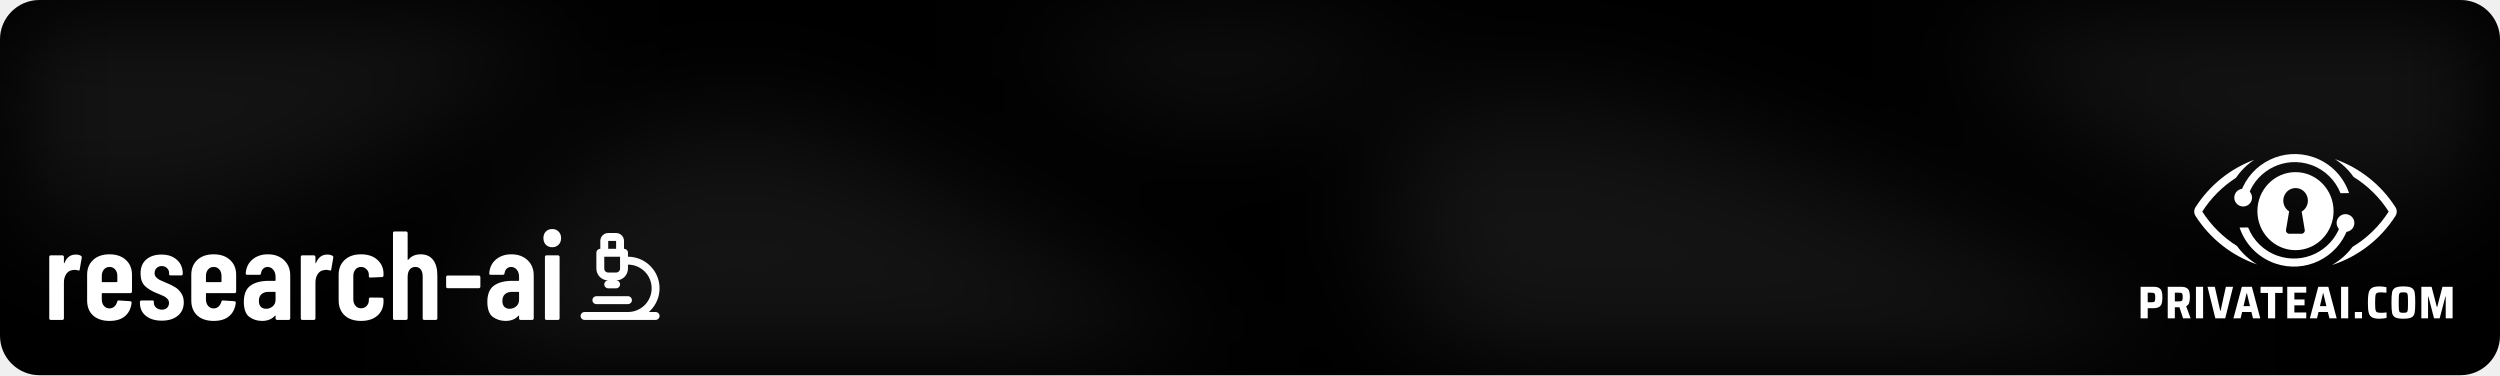
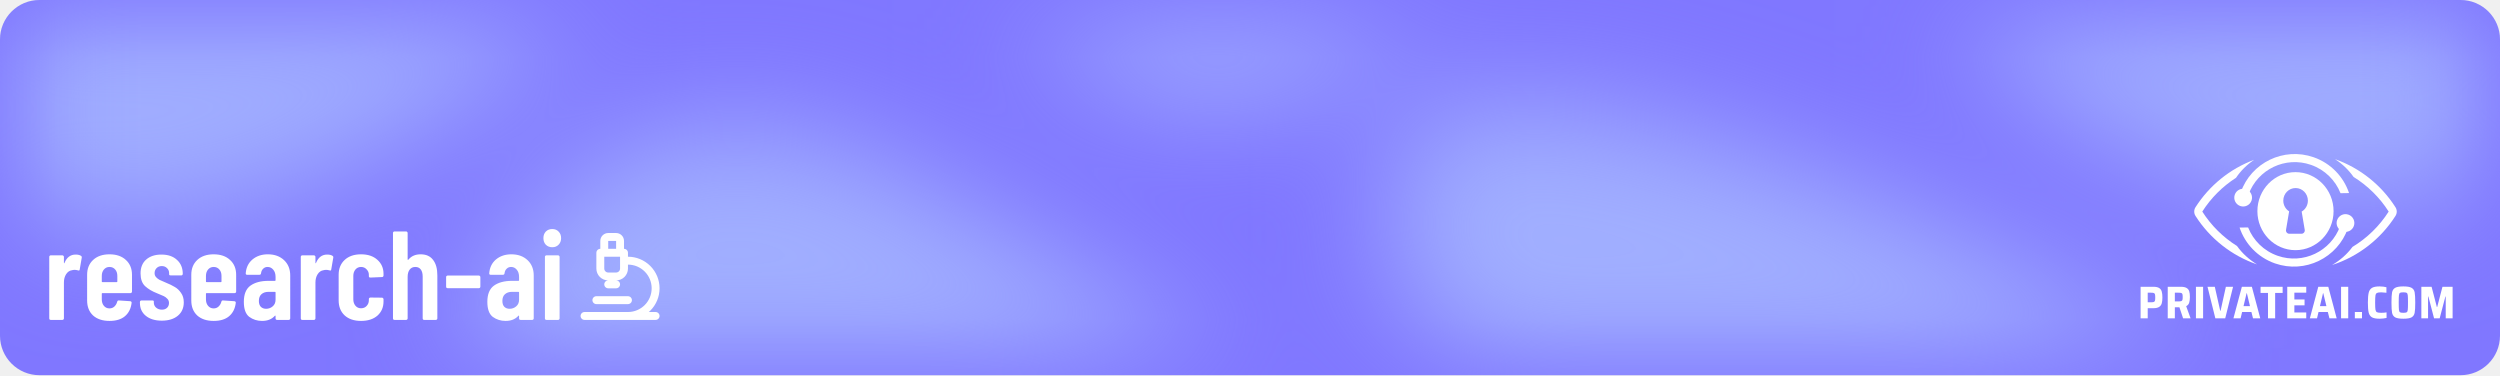
<svg xmlns="http://www.w3.org/2000/svg" width="633" height="95" viewBox="0 0 633 95" fill="none">
-   <rect width="633" height="95" rx="10" fill="black" />
-   <mask id="mask0_5_74" style="mask-type:alpha" maskUnits="userSpaceOnUse" x="0" y="0" width="633" height="95">
+   <rect width="633" height="95" rx="10" fill="#8077FF" />
+   <mask id="mask0_7_162" style="mask-type:alpha" maskUnits="userSpaceOnUse" x="0" y="0" width="633" height="95">
    <rect width="633" height="95" rx="10" fill="white" />
  </mask>
-   <g mask="url(#mask0_5_74)">
-     <g filter="url(#filter0_f_5_74)">
-       <path d="M230.062 44.158C154.517 1.942 104.988 70.543 109.991 141.028C147.346 141.028 218.155 144.345 202.546 157.613C183.034 174.198 174.529 204.352 299.603 178.721C424.677 153.09 305.607 86.374 230.062 44.158Z" fill="#1A1A1A" fill-opacity="0.8" />
-       <path d="M277.67 17.716C304.686 37.554 363.341 22.974 370.145 -24.066C249.574 -47.938 5.029 -75.856 -8.579 3.45C-25.589 102.582 114.994 44.158 154.017 -4.843C185.236 -44.043 244.818 -6.407 277.67 17.716Z" fill="#1A1A1A" fill-opacity="0.8" />
-       <path d="M352.134 44.158C342.929 102.657 416.006 109.492 453.695 105.597C465.368 99.943 504.525 93.158 567.762 111.251C646.809 133.867 363.641 -28.966 352.134 44.158Z" fill="#1A1A1A" fill-opacity="0.8" />
-       <path d="M599.281 50.943C540.046 50.038 486 13.4 486 -24.066L630.799 -28.589C644.975 -1.702 658.516 51.847 599.281 50.943Z" fill="#1A1A1A" fill-opacity="0.8" />
+   <g mask="url(#mask0_7_162)">
+     <g filter="url(#filter0_f_7_162)">
+       <path d="M230.062 44.158C154.517 1.942 104.988 70.543 109.991 141.028C147.346 141.028 218.155 144.345 202.546 157.613C183.034 174.198 174.529 204.352 299.603 178.721C424.677 153.09 305.607 86.374 230.062 44.158Z" fill="#A9BDFF" fill-opacity="0.8" />
+       <path d="M277.67 17.716C304.686 37.554 363.341 22.974 370.145 -24.066C249.574 -47.938 5.029 -75.856 -8.579 3.45C-25.589 102.582 114.994 44.158 154.017 -4.843C185.236 -44.043 244.818 -6.407 277.67 17.716Z" fill="#A9BDFF" fill-opacity="0.8" />
+       <path d="M352.134 44.158C342.929 102.657 416.006 109.492 453.695 105.597C465.368 99.943 504.525 93.158 567.762 111.251C646.809 133.867 363.641 -28.966 352.134 44.158Z" fill="#A9BDFF" fill-opacity="0.8" />
+       <path d="M599.281 50.943C540.046 50.038 486 13.4 486 -24.066L630.799 -28.589C644.975 -1.702 658.516 51.847 599.281 50.943Z" fill="#A9BDFF" fill-opacity="0.8" />
    </g>
  </g>
  <path d="M19.16 64.456C19.736 64.456 20.184 64.563 20.504 64.776C20.675 64.883 20.739 65.043 20.696 65.256L20.184 68.232C20.163 68.488 20.013 68.563 19.736 68.456C19.437 68.371 19.16 68.328 18.904 68.328C18.648 68.328 18.413 68.36 18.2 68.424C17.603 68.509 17.112 68.851 16.728 69.448C16.365 70.024 16.184 70.717 16.184 71.528V80.616C16.184 80.723 16.141 80.819 16.056 80.904C15.992 80.968 15.907 81 15.8 81H12.856C12.749 81 12.653 80.968 12.568 80.904C12.504 80.819 12.472 80.723 12.472 80.616V65.032C12.472 64.925 12.504 64.84 12.568 64.776C12.653 64.691 12.749 64.648 12.856 64.648H15.8C15.907 64.648 15.992 64.691 16.056 64.776C16.141 64.84 16.184 64.925 16.184 65.032V66.504C16.184 66.589 16.205 66.643 16.248 66.664C16.291 66.664 16.323 66.621 16.344 66.536C16.92 65.149 17.859 64.456 19.16 64.456ZM33.42 73.832C33.42 73.939 33.377 74.035 33.292 74.12C33.228 74.184 33.142 74.216 33.036 74.216H25.932C25.825 74.216 25.772 74.269 25.772 74.376V75.784C25.772 76.467 25.953 77.021 26.316 77.448C26.678 77.875 27.148 78.088 27.724 78.088C28.214 78.088 28.63 77.928 28.972 77.608C29.313 77.288 29.548 76.883 29.676 76.392C29.74 76.157 29.878 76.051 30.092 76.072L32.972 76.264C33.228 76.307 33.345 76.445 33.324 76.68C33.153 78.131 32.588 79.261 31.628 80.072C30.689 80.861 29.388 81.256 27.724 81.256C25.974 81.256 24.588 80.797 23.564 79.88C22.561 78.941 22.06 77.672 22.06 76.072V69.576C22.06 68.019 22.561 66.771 23.564 65.832C24.588 64.872 25.974 64.392 27.724 64.392C29.473 64.392 30.86 64.872 31.884 65.832C32.908 66.771 33.42 68.019 33.42 69.576V73.832ZM27.724 67.592C27.148 67.592 26.678 67.805 26.316 68.232C25.953 68.659 25.772 69.203 25.772 69.864V71.272C25.772 71.379 25.825 71.432 25.932 71.432H29.548C29.654 71.432 29.708 71.379 29.708 71.272V69.864C29.708 69.181 29.526 68.637 29.164 68.232C28.801 67.805 28.321 67.592 27.724 67.592ZM40.965 81.192C39.279 81.192 37.935 80.787 36.933 79.976C35.93 79.165 35.429 78.067 35.429 76.68V76.456C35.429 76.349 35.461 76.264 35.525 76.2C35.61 76.115 35.706 76.072 35.813 76.072H38.565C38.821 76.072 38.949 76.157 38.949 76.328V76.616C38.949 77.128 39.141 77.555 39.525 77.896C39.93 78.237 40.421 78.408 40.997 78.408C41.551 78.408 41.989 78.248 42.309 77.928C42.629 77.608 42.789 77.203 42.789 76.712C42.789 76.285 42.65 75.933 42.373 75.656C42.095 75.357 41.797 75.133 41.477 74.984C41.157 74.835 40.581 74.589 39.749 74.248C38.533 73.779 37.53 73.181 36.741 72.456C35.973 71.731 35.589 70.653 35.589 69.224C35.589 67.731 36.058 66.568 36.997 65.736C37.957 64.883 39.247 64.456 40.869 64.456C42.533 64.456 43.845 64.904 44.805 65.8C45.786 66.675 46.277 67.859 46.277 69.352C46.277 69.459 46.234 69.555 46.149 69.64C46.085 69.704 45.999 69.736 45.893 69.736H43.205C43.098 69.736 43.002 69.715 42.917 69.672C42.853 69.608 42.821 69.533 42.821 69.448V69.16C42.821 68.648 42.639 68.221 42.277 67.88C41.935 67.539 41.498 67.368 40.965 67.368C40.41 67.368 39.962 67.549 39.621 67.912C39.301 68.253 39.141 68.669 39.141 69.16C39.141 69.565 39.269 69.907 39.525 70.184C39.781 70.461 40.069 70.685 40.389 70.856C40.709 71.005 41.242 71.24 41.989 71.56C42.885 71.923 43.631 72.285 44.229 72.648C44.847 72.989 45.381 73.491 45.829 74.152C46.298 74.792 46.533 75.592 46.533 76.552C46.533 77.981 46.031 79.112 45.029 79.944C44.026 80.776 42.671 81.192 40.965 81.192ZM59.795 73.832C59.795 73.939 59.752 74.035 59.667 74.12C59.603 74.184 59.517 74.216 59.411 74.216H52.307C52.2 74.216 52.147 74.269 52.147 74.376V75.784C52.147 76.467 52.328 77.021 52.691 77.448C53.053 77.875 53.523 78.088 54.099 78.088C54.589 78.088 55.005 77.928 55.347 77.608C55.688 77.288 55.923 76.883 56.051 76.392C56.115 76.157 56.253 76.051 56.467 76.072L59.347 76.264C59.603 76.307 59.72 76.445 59.699 76.68C59.528 78.131 58.963 79.261 58.003 80.072C57.064 80.861 55.763 81.256 54.099 81.256C52.349 81.256 50.963 80.797 49.939 79.88C48.936 78.941 48.435 77.672 48.435 76.072V69.576C48.435 68.019 48.936 66.771 49.939 65.832C50.963 64.872 52.349 64.392 54.099 64.392C55.848 64.392 57.235 64.872 58.259 65.832C59.283 66.771 59.795 68.019 59.795 69.576V73.832ZM54.099 67.592C53.523 67.592 53.053 67.805 52.691 68.232C52.328 68.659 52.147 69.203 52.147 69.864V71.272C52.147 71.379 52.2 71.432 52.307 71.432H55.923C56.029 71.432 56.083 71.379 56.083 71.272V69.864C56.083 69.181 55.901 68.637 55.539 68.232C55.176 67.805 54.696 67.592 54.099 67.592ZM67.82 64.392C69.505 64.392 70.87 64.883 71.916 65.864C72.961 66.845 73.484 68.136 73.484 69.736V80.616C73.484 80.723 73.441 80.819 73.356 80.904C73.292 80.968 73.206 81 73.1 81H70.156C70.049 81 69.953 80.968 69.868 80.904C69.804 80.819 69.772 80.723 69.772 80.616V80.04C69.772 79.976 69.75 79.933 69.708 79.912C69.665 79.891 69.622 79.912 69.58 79.976C68.812 80.829 67.734 81.256 66.348 81.256C65.132 81.256 64.054 80.915 63.116 80.232C62.198 79.528 61.74 78.259 61.74 76.424C61.74 74.504 62.294 73.139 63.404 72.328C64.534 71.517 66.06 71.112 67.98 71.112H69.612C69.718 71.112 69.772 71.059 69.772 70.952V70.12C69.772 69.352 69.58 68.744 69.196 68.296C68.812 67.827 68.332 67.592 67.756 67.592C67.308 67.592 66.934 67.741 66.636 68.04C66.337 68.317 66.156 68.701 66.092 69.192C66.07 69.448 65.932 69.576 65.676 69.576H62.572C62.316 69.576 62.198 69.448 62.22 69.192C62.326 67.741 62.892 66.579 63.916 65.704C64.961 64.829 66.262 64.392 67.82 64.392ZM67.372 78.184C68.012 78.184 68.566 77.981 69.036 77.576C69.526 77.171 69.772 76.605 69.772 75.88V74.056C69.772 73.949 69.718 73.896 69.612 73.896H67.98C67.233 73.896 66.636 74.099 66.188 74.504C65.761 74.888 65.548 75.453 65.548 76.2C65.548 76.861 65.718 77.363 66.06 77.704C66.401 78.024 66.838 78.184 67.372 78.184ZM82.847 64.456C83.424 64.456 83.871 64.563 84.192 64.776C84.362 64.883 84.426 65.043 84.383 65.256L83.871 68.232C83.85 68.488 83.701 68.563 83.424 68.456C83.125 68.371 82.847 68.328 82.591 68.328C82.335 68.328 82.101 68.36 81.888 68.424C81.29 68.509 80.799 68.851 80.415 69.448C80.053 70.024 79.871 70.717 79.871 71.528V80.616C79.871 80.723 79.829 80.819 79.743 80.904C79.68 80.968 79.594 81 79.487 81H76.543C76.437 81 76.341 80.968 76.255 80.904C76.192 80.819 76.159 80.723 76.159 80.616V65.032C76.159 64.925 76.192 64.84 76.255 64.776C76.341 64.691 76.437 64.648 76.543 64.648H79.487C79.594 64.648 79.68 64.691 79.743 64.776C79.829 64.84 79.871 64.925 79.871 65.032V66.504C79.871 66.589 79.893 66.643 79.936 66.664C79.978 66.664 80.01 66.621 80.031 66.536C80.608 65.149 81.546 64.456 82.847 64.456ZM91.411 81.256C89.662 81.256 88.275 80.787 87.251 79.848C86.249 78.909 85.747 77.64 85.747 76.04V69.576C85.747 68.019 86.249 66.771 87.251 65.832C88.275 64.872 89.662 64.392 91.411 64.392C93.161 64.392 94.547 64.861 95.571 65.8C96.595 66.717 97.107 67.891 97.107 69.32V69.768C97.107 69.875 97.065 69.971 96.979 70.056C96.915 70.12 96.83 70.152 96.723 70.152L93.779 70.28C93.523 70.28 93.395 70.163 93.395 69.928V69.576C93.395 69.043 93.203 68.584 92.819 68.2C92.457 67.795 91.987 67.592 91.411 67.592C90.835 67.592 90.366 67.805 90.003 68.232C89.641 68.659 89.459 69.203 89.459 69.864V75.784C89.459 76.445 89.641 76.989 90.003 77.416C90.366 77.843 90.835 78.056 91.411 78.056C91.987 78.056 92.457 77.864 92.819 77.48C93.203 77.075 93.395 76.595 93.395 76.04V75.72C93.395 75.613 93.427 75.528 93.491 75.464C93.577 75.379 93.673 75.336 93.779 75.336L96.723 75.368C96.83 75.368 96.915 75.411 96.979 75.496C97.065 75.56 97.107 75.645 97.107 75.752V76.328C97.107 77.8 96.595 78.995 95.571 79.912C94.547 80.808 93.161 81.256 91.411 81.256ZM106.511 64.392C107.898 64.392 108.943 64.861 109.647 65.8C110.373 66.717 110.735 68.029 110.735 69.736V80.616C110.735 80.723 110.693 80.819 110.607 80.904C110.543 80.968 110.458 81 110.351 81H107.407C107.301 81 107.205 80.968 107.119 80.904C107.055 80.819 107.023 80.723 107.023 80.616V70.024C107.023 69.256 106.863 68.659 106.543 68.232C106.223 67.805 105.765 67.592 105.167 67.592C104.549 67.592 104.069 67.816 103.727 68.264C103.386 68.712 103.215 69.331 103.215 70.12V80.616C103.215 80.723 103.173 80.819 103.087 80.904C103.023 80.968 102.938 81 102.831 81H99.887C99.781 81 99.685 80.968 99.599 80.904C99.535 80.819 99.503 80.723 99.503 80.616V58.984C99.503 58.877 99.535 58.792 99.599 58.728C99.685 58.643 99.781 58.6 99.887 58.6H102.831C102.938 58.6 103.023 58.643 103.087 58.728C103.173 58.792 103.215 58.877 103.215 58.984V65.672C103.215 65.736 103.237 65.779 103.279 65.8C103.343 65.8 103.407 65.757 103.471 65.672C104.197 64.819 105.21 64.392 106.511 64.392ZM113.342 72.968C113.235 72.968 113.139 72.936 113.054 72.872C112.99 72.787 112.958 72.691 112.958 72.584V70.152C112.958 70.045 112.99 69.96 113.054 69.896C113.139 69.811 113.235 69.768 113.342 69.768H121.246C121.352 69.768 121.438 69.811 121.502 69.896C121.587 69.96 121.63 70.045 121.63 70.152V72.584C121.63 72.691 121.587 72.787 121.502 72.872C121.438 72.936 121.352 72.968 121.246 72.968H113.342ZM129.476 64.392C131.161 64.392 132.527 64.883 133.572 65.864C134.617 66.845 135.14 68.136 135.14 69.736V80.616C135.14 80.723 135.097 80.819 135.012 80.904C134.948 80.968 134.863 81 134.756 81H131.812C131.705 81 131.609 80.968 131.524 80.904C131.46 80.819 131.428 80.723 131.428 80.616V80.04C131.428 79.976 131.407 79.933 131.364 79.912C131.321 79.891 131.279 79.912 131.236 79.976C130.468 80.829 129.391 81.256 128.004 81.256C126.788 81.256 125.711 80.915 124.772 80.232C123.855 79.528 123.396 78.259 123.396 76.424C123.396 74.504 123.951 73.139 125.06 72.328C126.191 71.517 127.716 71.112 129.636 71.112H131.268C131.375 71.112 131.428 71.059 131.428 70.952V70.12C131.428 69.352 131.236 68.744 130.852 68.296C130.468 67.827 129.988 67.592 129.412 67.592C128.964 67.592 128.591 67.741 128.292 68.04C127.993 68.317 127.812 68.701 127.748 69.192C127.727 69.448 127.588 69.576 127.332 69.576H124.228C123.972 69.576 123.855 69.448 123.876 69.192C123.983 67.741 124.548 66.579 125.572 65.704C126.617 64.829 127.919 64.392 129.476 64.392ZM129.028 78.184C129.668 78.184 130.223 77.981 130.692 77.576C131.183 77.171 131.428 76.605 131.428 75.88V74.056C131.428 73.949 131.375 73.896 131.268 73.896H129.636C128.889 73.896 128.292 74.099 127.844 74.504C127.417 74.888 127.204 75.453 127.204 76.2C127.204 76.861 127.375 77.363 127.716 77.704C128.057 78.024 128.495 78.184 129.028 78.184ZM139.832 62.6C139.17 62.6 138.626 62.387 138.2 61.96C137.794 61.533 137.592 60.979 137.592 60.296C137.592 59.613 137.794 59.059 138.2 58.632C138.626 58.205 139.17 57.992 139.832 57.992C140.493 57.992 141.026 58.205 141.432 58.632C141.858 59.059 142.072 59.613 142.072 60.296C142.072 60.979 141.858 61.533 141.432 61.96C141.026 62.387 140.493 62.6 139.832 62.6ZM138.36 81C138.253 81 138.157 80.968 138.072 80.904C138.008 80.819 137.976 80.723 137.976 80.616V65.032C137.976 64.925 138.008 64.84 138.072 64.776C138.157 64.691 138.253 64.648 138.36 64.648H141.304C141.41 64.648 141.496 64.691 141.56 64.776C141.645 64.84 141.688 64.925 141.688 65.032V80.616C141.688 80.723 141.645 80.819 141.56 80.904C141.496 80.968 141.41 81 141.304 81H138.36Z" fill="white" />
  <path d="M151 76H159M148 80H166M159 80C160.857 80 162.637 79.263 163.95 77.95C165.263 76.637 166 74.856 166 73C166 71.144 165.263 69.363 163.95 68.05C162.637 66.737 160.857 66 159 66H158M154 72H156M157 64V61C157 60.735 156.895 60.48 156.707 60.293C156.52 60.105 156.265 60 156 60H154C153.735 60 153.48 60.105 153.293 60.293C153.105 60.48 153 60.735 153 61V64M154 70C153.47 70 152.961 69.789 152.586 69.414C152.211 69.039 152 68.53 152 68V64H158V68C158 68.53 157.789 69.039 157.414 69.414C157.039 69.789 156.53 70 156 70H154Z" stroke="white" stroke-width="2" stroke-linecap="round" stroke-linejoin="round" />
-   <path fill-rule="evenodd" clip-rule="evenodd" d="M595.915 44.792C599.502 47.011 602.549 50.019 604.812 53.572C602.495 57.212 599.355 60.279 595.654 62.513C594.291 64.351 592.525 65.918 590.471 67.105C597.168 64.938 602.833 60.482 606.536 54.666C606.962 53.999 606.962 53.146 606.536 52.479C602.97 46.88 597.587 42.541 591.214 40.291C593.081 41.496 594.68 43.026 595.915 44.792ZM570.758 40.459C564.586 42.752 559.377 47.015 555.897 52.479C555.472 53.146 555.472 53.999 555.897 54.666C559.513 60.343 564.997 64.725 571.486 66.947C569.463 65.729 567.73 64.138 566.404 62.282C562.866 60.07 559.86 57.088 557.621 53.572C559.807 50.14 562.724 47.217 566.154 45.022C567.353 43.241 568.92 41.69 570.758 40.459Z" fill="white" />
+   <path fill-rule="evenodd" clip-rule="evenodd" d="M595.915 44.792C599.502 47.011 602.549 50.019 604.812 53.572C602.495 57.212 599.355 60.279 595.654 62.513C594.291 64.351 592.525 65.918 590.471 67.105C597.168 64.938 602.833 60.482 606.536 54.666C606.962 53.999 606.962 53.146 606.536 52.479C602.97 46.88 597.587 42.541 591.214 40.291C593.081 41.496 594.68 43.026 595.915 44.792ZM570.758 40.459C564.586 42.752 559.377 47.015 555.897 52.479C555.472 53.146 555.472 53.999 555.897 54.666C559.513 60.344 564.997 64.725 571.486 66.947C569.463 65.729 567.73 64.139 566.404 62.282C562.866 60.07 559.86 57.088 557.621 53.572C559.807 50.14 562.724 47.217 566.154 45.022C567.353 43.241 568.92 41.69 570.758 40.459Z" fill="white" />
  <path fill-rule="evenodd" clip-rule="evenodd" d="M592.62 48.918C591.332 45.67 588.692 42.979 585.133 41.74C578.684 39.494 571.64 42.858 569.321 49.26L567.158 49.292C567.214 49.107 567.274 48.922 567.338 48.738C569.973 41.173 578.24 37.176 585.805 39.811C590.208 41.344 593.402 44.785 594.784 48.886L592.62 48.918Z" fill="white" />
  <path d="M570.088 50.779C569.68 51.951 568.399 52.57 567.227 52.162C566.055 51.754 565.436 50.473 565.844 49.301C566.252 48.129 567.533 47.51 568.705 47.918C569.877 48.326 570.496 49.606 570.088 50.779Z" fill="white" />
  <path fill-rule="evenodd" clip-rule="evenodd" d="M569.222 57.589C570.511 60.838 573.151 63.528 576.71 64.767C583.158 67.013 590.202 63.649 592.522 57.247L594.685 57.216C594.629 57.401 594.568 57.585 594.504 57.769C591.87 65.334 583.602 69.331 576.038 66.697C571.635 65.163 568.441 61.722 567.059 57.621L569.222 57.589Z" fill="white" />
  <path d="M591.755 55.729C592.163 54.556 593.444 53.937 594.616 54.345C595.788 54.753 596.407 56.034 595.999 57.206C595.591 58.378 594.31 58.998 593.138 58.59C591.966 58.181 591.347 56.9 591.755 55.729Z" fill="white" />
  <path fill-rule="evenodd" clip-rule="evenodd" d="M581.216 63.342C586.542 63.342 590.859 58.919 590.859 53.464C590.859 48.008 586.542 43.584 581.216 43.584C575.89 43.584 571.572 48.008 571.572 53.464C571.572 58.919 575.89 63.342 581.216 63.342ZM584.357 50.8C584.357 51.988 583.723 53.025 582.783 53.574L583.562 58.218C583.647 58.721 583.268 59.18 582.77 59.18H579.61C579.112 59.18 578.734 58.721 578.818 58.218L579.607 53.515C578.72 52.953 578.129 51.947 578.129 50.8C578.129 49.038 579.524 47.61 581.243 47.61C582.963 47.61 584.357 49.038 584.357 50.8Z" fill="white" />
  <path d="M542 72.612H545.242C545.885 72.612 546.369 72.717 546.694 72.926C547.02 73.127 547.237 73.418 547.345 73.797C547.461 74.177 547.519 74.684 547.519 75.32C547.519 75.924 547.465 76.416 547.357 76.795C547.256 77.175 547.039 77.477 546.706 77.702C546.373 77.926 545.881 78.038 545.23 78.038H543.801V80.606H542V72.612ZM544.614 76.54C544.955 76.54 545.199 76.513 545.347 76.458C545.494 76.396 545.591 76.288 545.637 76.133C545.683 75.97 545.707 75.699 545.707 75.32C545.707 74.94 545.683 74.673 545.637 74.518C545.591 74.355 545.494 74.246 545.347 74.192C545.199 74.138 544.955 74.111 544.614 74.111H543.801V76.54H544.614ZM552.762 80.606L551.833 77.806H550.671V80.606H548.87V72.612H552.158C552.816 72.612 553.312 72.713 553.645 72.914C553.978 73.108 554.199 73.387 554.308 73.751C554.424 74.115 554.482 74.599 554.482 75.203C554.482 75.769 554.42 76.253 554.296 76.656C554.172 77.051 553.92 77.341 553.541 77.527L554.656 80.606H552.762ZM551.577 76.319C551.918 76.319 552.158 76.292 552.297 76.237C552.445 76.183 552.541 76.086 552.588 75.947C552.634 75.8 552.658 75.556 552.658 75.215C552.658 74.866 552.634 74.622 552.588 74.483C552.549 74.336 552.456 74.239 552.309 74.192C552.17 74.138 551.929 74.111 551.589 74.111H550.671V76.319H551.577ZM556.011 80.606V72.612H557.824V80.606H556.011ZM560.927 80.606L558.94 72.612H560.788L562.159 78.689H562.252L563.588 72.612H565.412L563.425 80.606H560.927ZM570.465 80.606L570.058 79.003H567.699L567.316 80.606H565.503L567.641 72.612H570.174L572.3 80.606H570.465ZM568.907 74.239H568.838L568.059 77.516H569.697L568.907 74.239ZM574.256 80.606V74.169H572.374V72.612H577.963V74.169H576.069V80.606H574.256ZM579.132 80.606V72.612H583.943V74.111H580.934V75.819H583.513V77.318H580.934V79.108H583.943V80.606H579.132ZM589.814 80.606L589.407 79.003H587.048L586.665 80.606H584.852L586.99 72.612H589.523L591.649 80.606H589.814ZM588.257 74.239H588.187L587.408 77.516H589.047L588.257 74.239ZM592.758 80.606V72.612H594.571V80.606H592.758ZM596.245 80.606V79.003H598.057V80.606H596.245ZM604.277 80.502C604.06 80.556 603.785 80.603 603.452 80.641C603.119 80.68 602.805 80.7 602.511 80.7C601.636 80.7 600.989 80.579 600.57 80.339C600.16 80.091 599.885 79.689 599.745 79.131C599.614 78.573 599.548 77.733 599.548 76.609C599.548 75.502 599.618 74.669 599.757 74.111C599.897 73.545 600.171 73.139 600.582 72.891C601.001 72.643 601.643 72.519 602.511 72.519C602.813 72.519 603.123 72.538 603.441 72.577C603.766 72.616 604.033 72.666 604.242 72.728V74.123C603.584 74.053 603.146 74.018 602.929 74.018C602.402 74.018 602.038 74.072 601.837 74.181C601.643 74.282 601.519 74.494 601.465 74.82C601.411 75.138 601.384 75.734 601.384 76.609C601.384 77.485 601.411 78.085 601.465 78.41C601.519 78.728 601.643 78.941 601.837 79.049C602.038 79.15 602.402 79.201 602.929 79.201C603.379 79.201 603.828 79.166 604.277 79.096V80.502ZM608.531 80.7C607.562 80.7 606.869 80.583 606.451 80.351C606.04 80.111 605.781 79.731 605.672 79.212C605.572 78.685 605.521 77.818 605.521 76.609C605.521 75.401 605.572 74.537 605.672 74.018C605.781 73.491 606.04 73.112 606.451 72.879C606.869 72.639 607.562 72.519 608.531 72.519C609.507 72.519 610.2 72.639 610.61 72.879C611.029 73.112 611.288 73.487 611.389 74.007C611.49 74.525 611.54 75.393 611.54 76.609C611.54 77.826 611.49 78.693 611.389 79.212C611.288 79.731 611.029 80.111 610.61 80.351C610.2 80.583 609.507 80.7 608.531 80.7ZM608.531 79.201C608.949 79.201 609.228 79.158 609.367 79.073C609.514 78.987 609.607 78.786 609.646 78.469C609.685 78.151 609.704 77.531 609.704 76.609C609.704 75.688 609.685 75.068 609.646 74.75C609.607 74.432 609.514 74.231 609.367 74.146C609.228 74.061 608.949 74.018 608.531 74.018C608.112 74.018 607.829 74.061 607.682 74.146C607.543 74.231 607.454 74.432 607.415 74.75C607.376 75.068 607.357 75.688 607.357 76.609C607.357 77.531 607.376 78.151 607.415 78.469C607.454 78.786 607.543 78.987 607.682 79.073C607.829 79.158 608.112 79.201 608.531 79.201ZM619.257 80.606V75.076H619.176L617.723 80.606H616.306L614.865 75.076H614.783V80.606H613.087V72.612H615.678L617.014 77.736H617.096L618.432 72.612H621V80.606H619.257Z" fill="white" />
  <defs>
-     <filter id="filter0_f_5_74" x="-69.3" y="-108.3" width="771.6" height="367.12" filterUnits="userSpaceOnUse" color-interpolation-filters="sRGB">
+     <filter id="filter0_f_7_162" x="-69.3" y="-108.3" width="771.6" height="367.12" filterUnits="userSpaceOnUse" color-interpolation-filters="sRGB">
      <feFlood flood-opacity="0" result="BackgroundImageFix" />
      <feBlend mode="normal" in="SourceGraphic" in2="BackgroundImageFix" result="shape" />
-       <feGaussianBlur stdDeviation="15.05" result="effect1_foregroundBlur_5_74" />
+       <feGaussianBlur stdDeviation="15.05" result="effect1_foregroundBlur_7_162" />
    </filter>
  </defs>
</svg>
